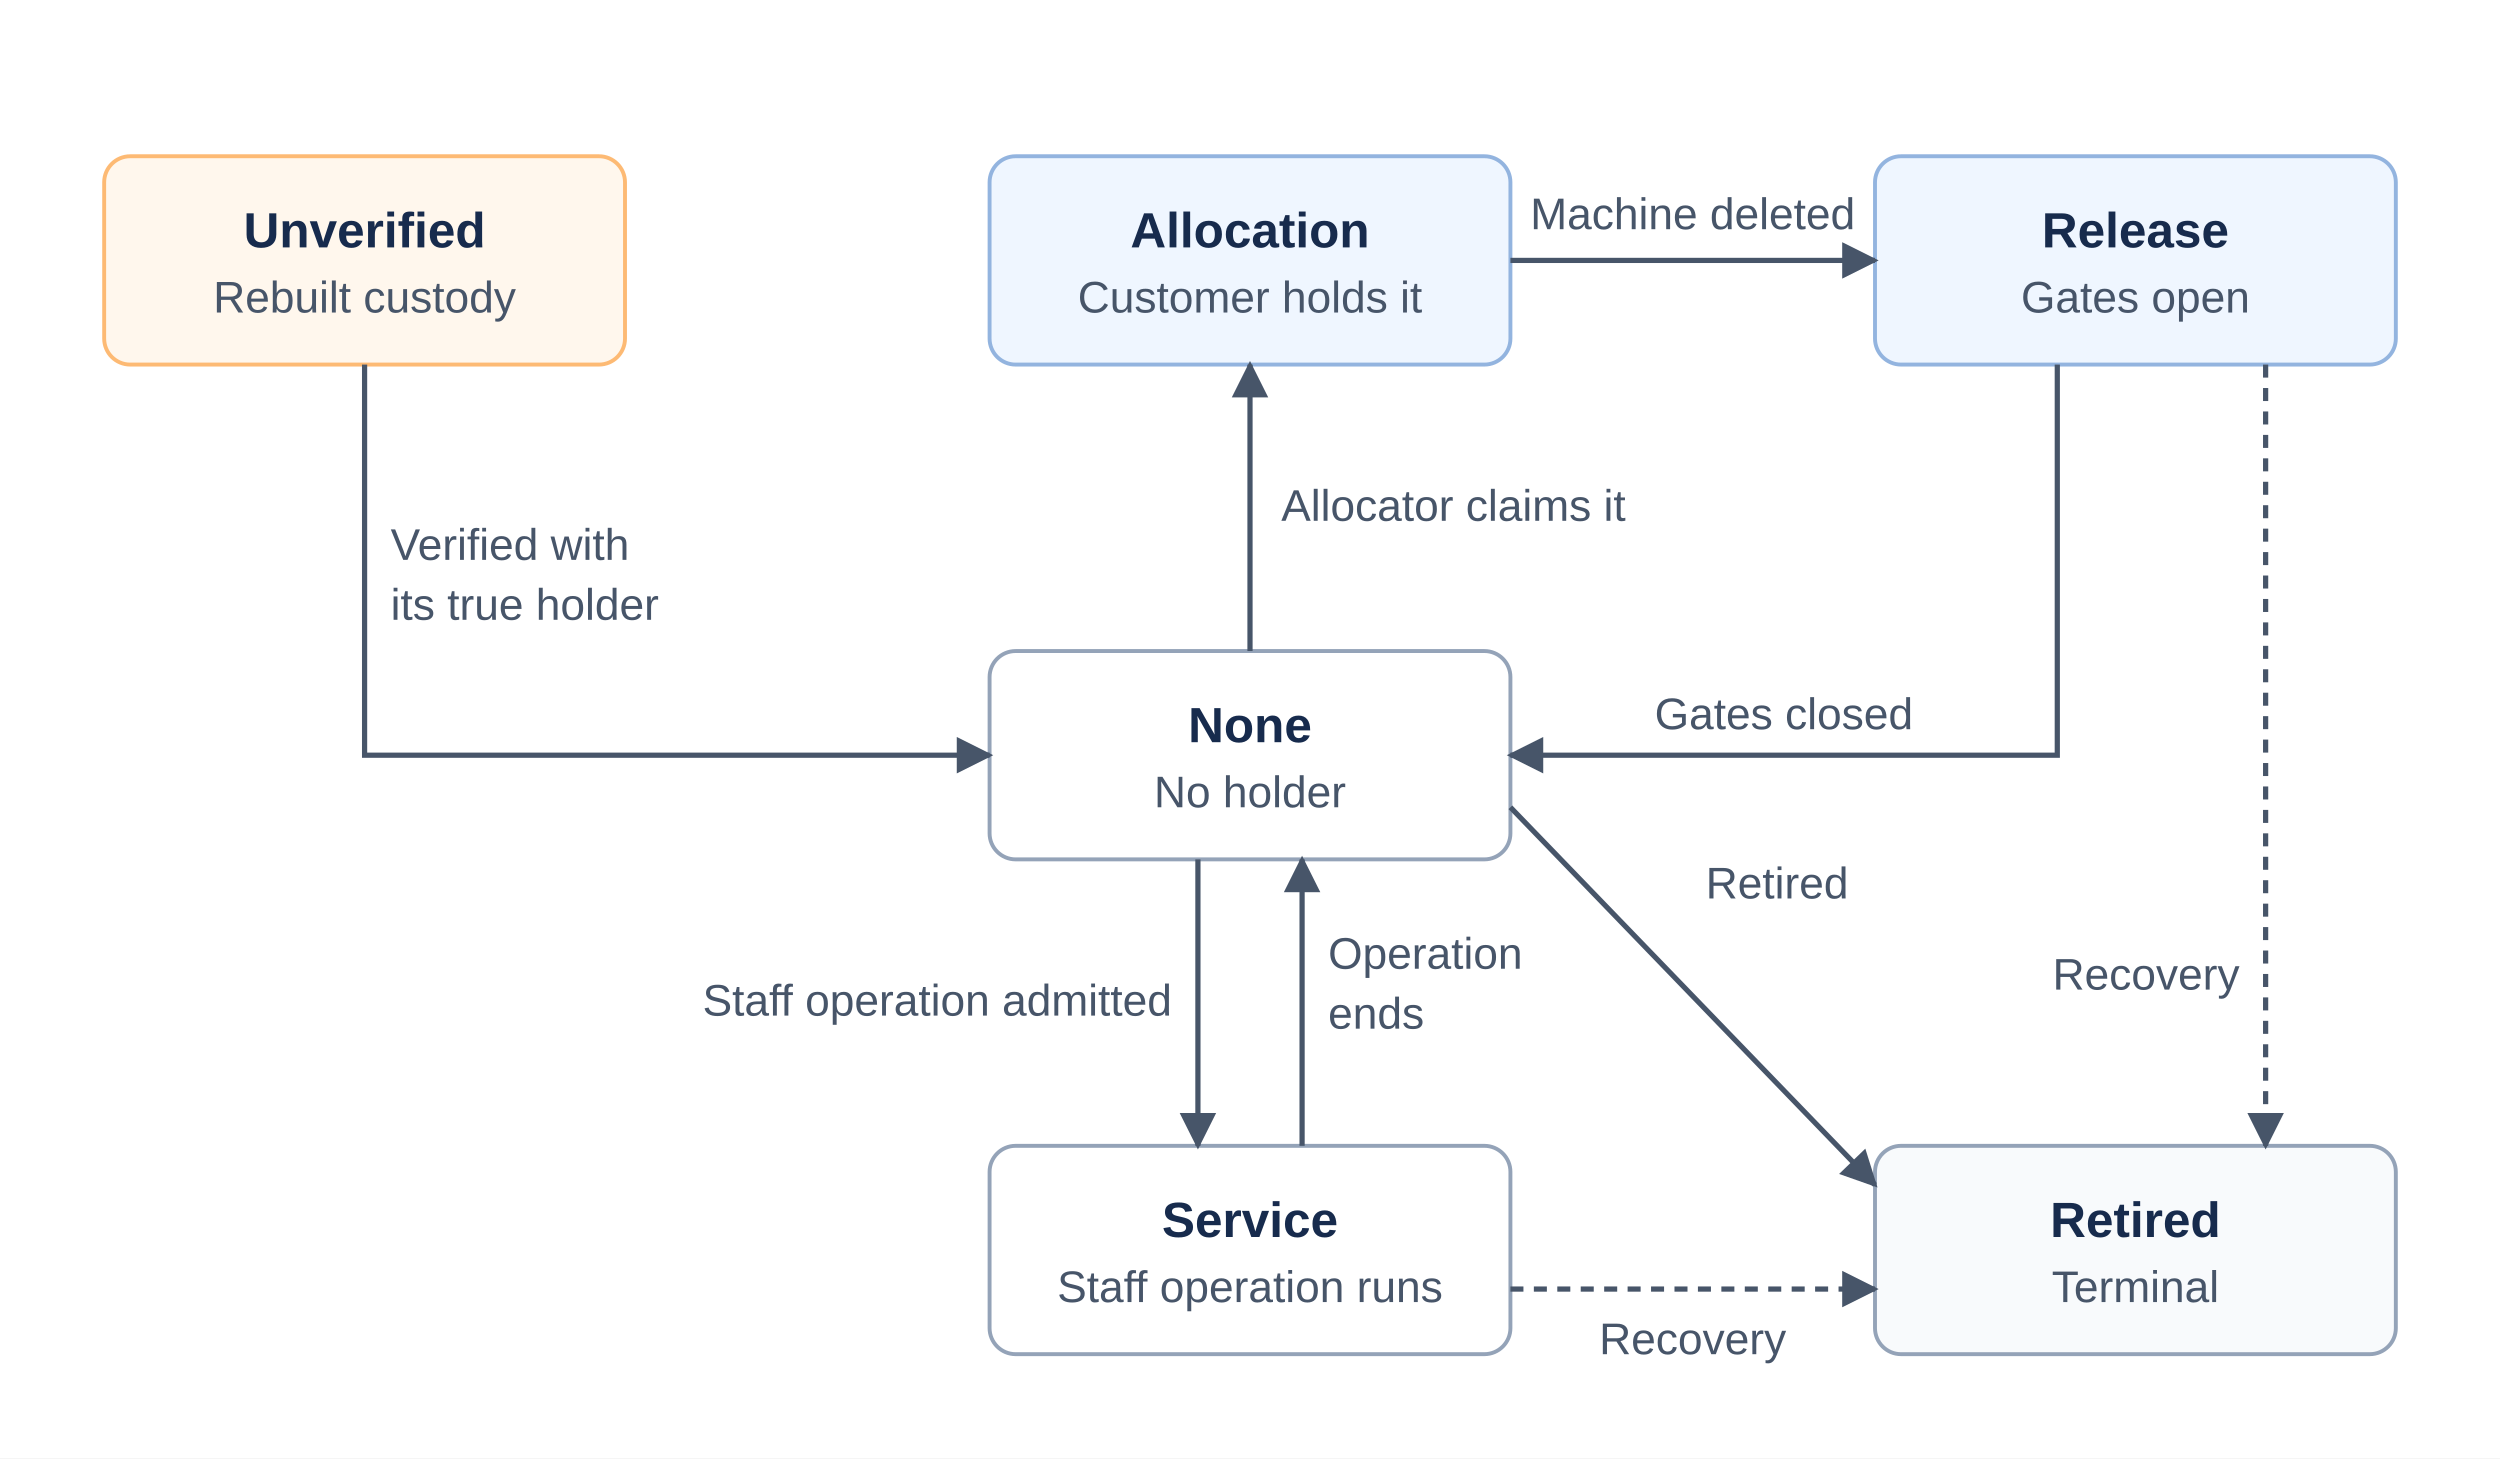
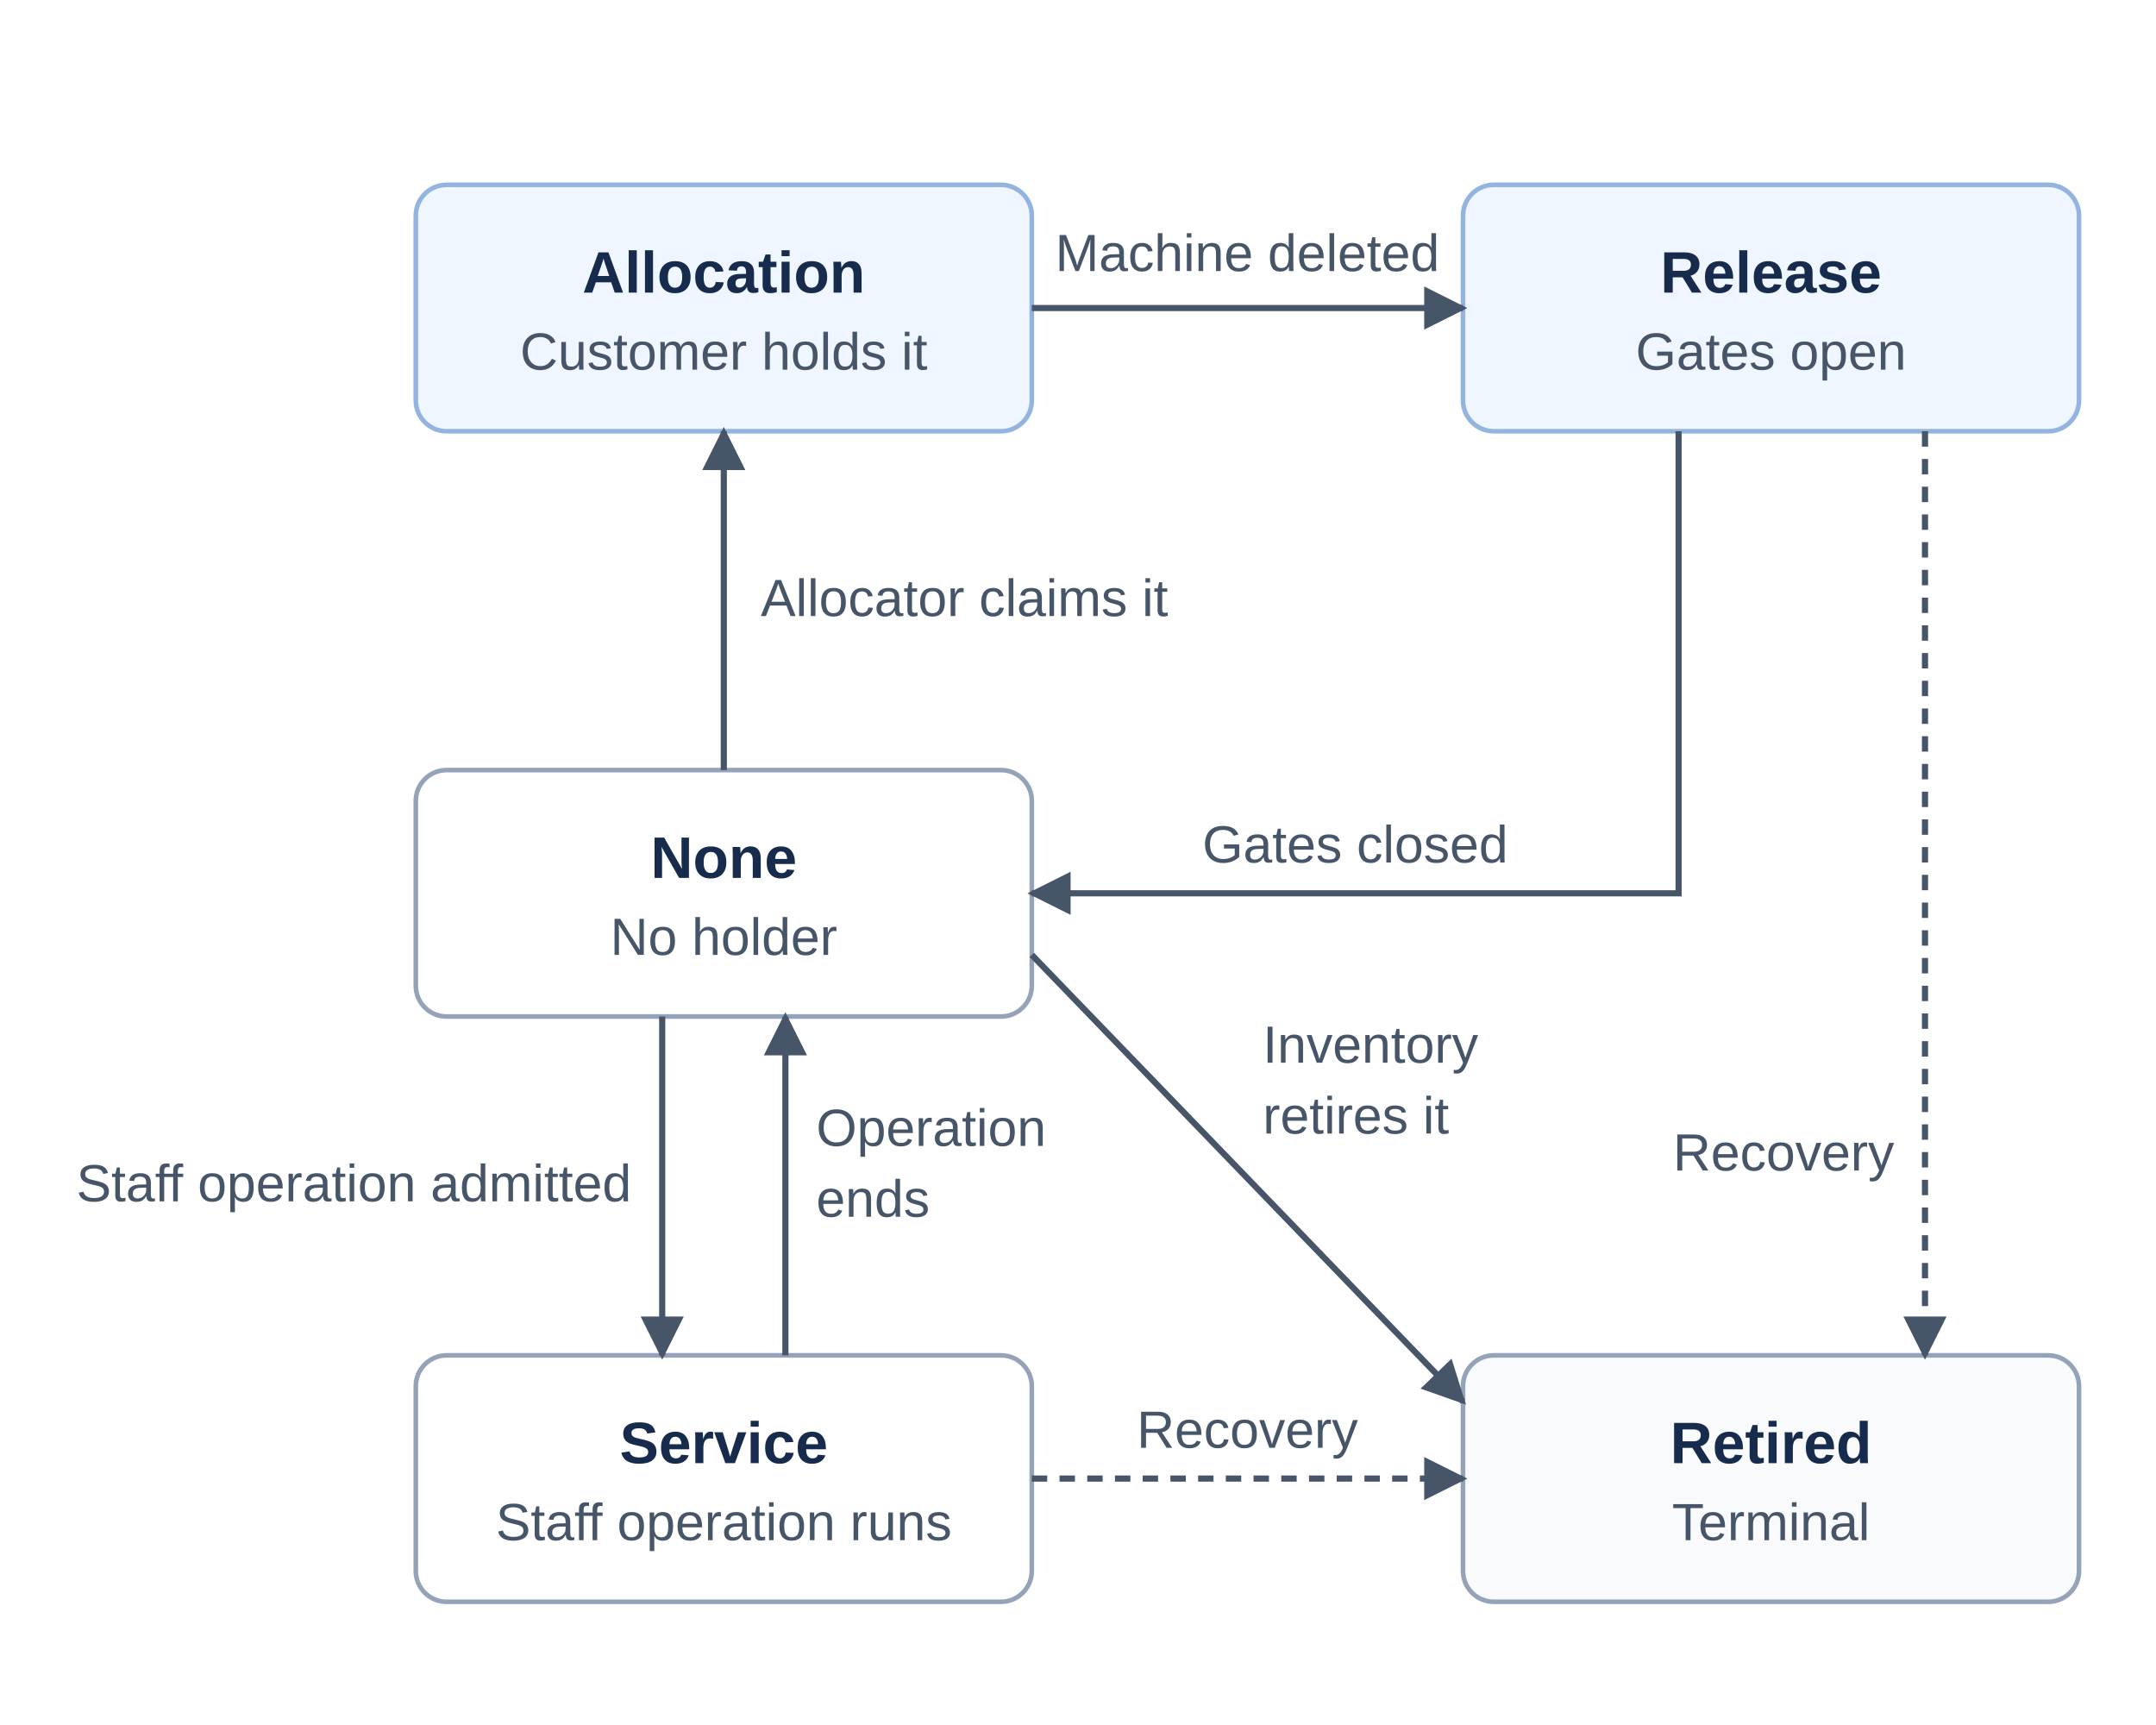
- <svg xmlns="http://www.w3.org/2000/svg" width="960" height="560" viewBox="0 0 960 560" role="img" aria-labelledby="title description">
+ <svg xmlns="http://www.w3.org/2000/svg" width="700" height="560" viewBox="245 0 700 560" role="img" aria-labelledby="title description">
  <defs>
    <marker id="arrow" viewBox="0 0 10 10" refX="9" refY="5" markerWidth="7" markerHeight="7" orient="auto-start-reverse">
      <path d="M 0 0 L 10 5 L 0 10 z" fill="#475569" />
    </marker>
  </defs>
  <style>text { font-family: Arial, Helvetica, sans-serif; fill: #172b4d; } .heading { font-size: 21px; font-weight: 700; } .label { font-size: 19px; font-weight: 700; } .detail { font-size: 17px; fill: #475569; } .line { fill: none; stroke: #475569; stroke-width: 2; marker-end: url(#arrow); }</style>
-   <rect width="960" height="560" fill="white" />
-   <rect x="40" y="60" width="200" height="80" rx="10" fill="#fff7ed" stroke="#fdba74" stroke-width="1.5" />
-   <text x="140" y="95" class="label" text-anchor="middle">Unverified</text>
-   <text x="140" y="120" class="detail" text-anchor="middle">Rebuilt custody</text>
+   <rect x="245" width="700" height="560" fill="white" />
  <rect x="380" y="60" width="200" height="80" rx="10" fill="#eff6ff" stroke="#93b4df" stroke-width="1.5" />
  <text x="480" y="95" class="label" text-anchor="middle">Allocation</text>
  <text x="480" y="120" class="detail" text-anchor="middle">Customer holds it</text>
  <rect x="720" y="60" width="200" height="80" rx="10" fill="#eff6ff" stroke="#93b4df" stroke-width="1.5" />
  <text x="820" y="95" class="label" text-anchor="middle">Release</text>
  <text x="820" y="120" class="detail" text-anchor="middle">Gates open</text>
  <rect x="380" y="250" width="200" height="80" rx="10" fill="#ffffff" stroke="#94a3b8" stroke-width="1.5" />
  <text x="480" y="285" class="label" text-anchor="middle">None</text>
  <text x="480" y="310" class="detail" text-anchor="middle">No holder</text>
  <rect x="380" y="440" width="200" height="80" rx="10" fill="#ffffff" stroke="#94a3b8" stroke-width="1.5" />
  <text x="480" y="475" class="label" text-anchor="middle">Service</text>
  <text x="480" y="500" class="detail" text-anchor="middle">Staff operation runs</text>
  <rect x="720" y="440" width="200" height="80" rx="10" fill="#f8fafc" stroke="#94a3b8" stroke-width="1.5" />
  <text x="820" y="475" class="label" text-anchor="middle">Retired</text>
  <text x="820" y="500" class="detail" text-anchor="middle">Terminal</text>
-   <path d="M 140 140 V 290 H 380" class="line" />
-   <text x="150" y="215" class="detail" text-anchor="start">Verified with</text>
-   <text x="150" y="238" class="detail" text-anchor="start">its true holder</text>
  <path d="M 480 250 V 140" class="line" />
  <text x="492" y="200" class="detail" text-anchor="start">Allocator claims it</text>
  <path d="M 580 100 H 720" class="line" />
  <text x="650" y="88" class="detail" text-anchor="middle">Machine deleted</text>
  <path d="M 790 140 V 290 H 580" class="line" />
  <text x="685" y="280" class="detail" text-anchor="middle">Gates closed</text>
  <path d="M 870 140 V 440" class="line" stroke-dasharray="5 4" />
  <text x="860" y="380" class="detail" text-anchor="end">Recovery</text>
  <path d="M 460 330 V 440" class="line" />
  <text x="450" y="390" class="detail" text-anchor="end">Staff operation admitted</text>
  <path d="M 500 440 V 330" class="line" />
  <text x="510" y="372" class="detail" text-anchor="start">Operation</text>
  <text x="510" y="395" class="detail" text-anchor="start">ends</text>
  <path d="M 580 310 L 720 455" class="line" />
-   <text x="655" y="345" class="detail" text-anchor="start">Retired</text>
-   <path d="M 580 495 H 720" class="line" stroke-dasharray="5 4" />
-   <text x="650" y="520" class="detail" text-anchor="middle">Recovery</text>
+   <text x="655" y="345" class="detail" text-anchor="start">Inventory</text>
+   <text x="655" y="368" class="detail" text-anchor="start">retires it</text>
+   <path d="M 580 480 H 720" class="line" stroke-dasharray="5 4" />
+   <text x="650" y="470" class="detail" text-anchor="middle">Recovery</text>
</svg>
